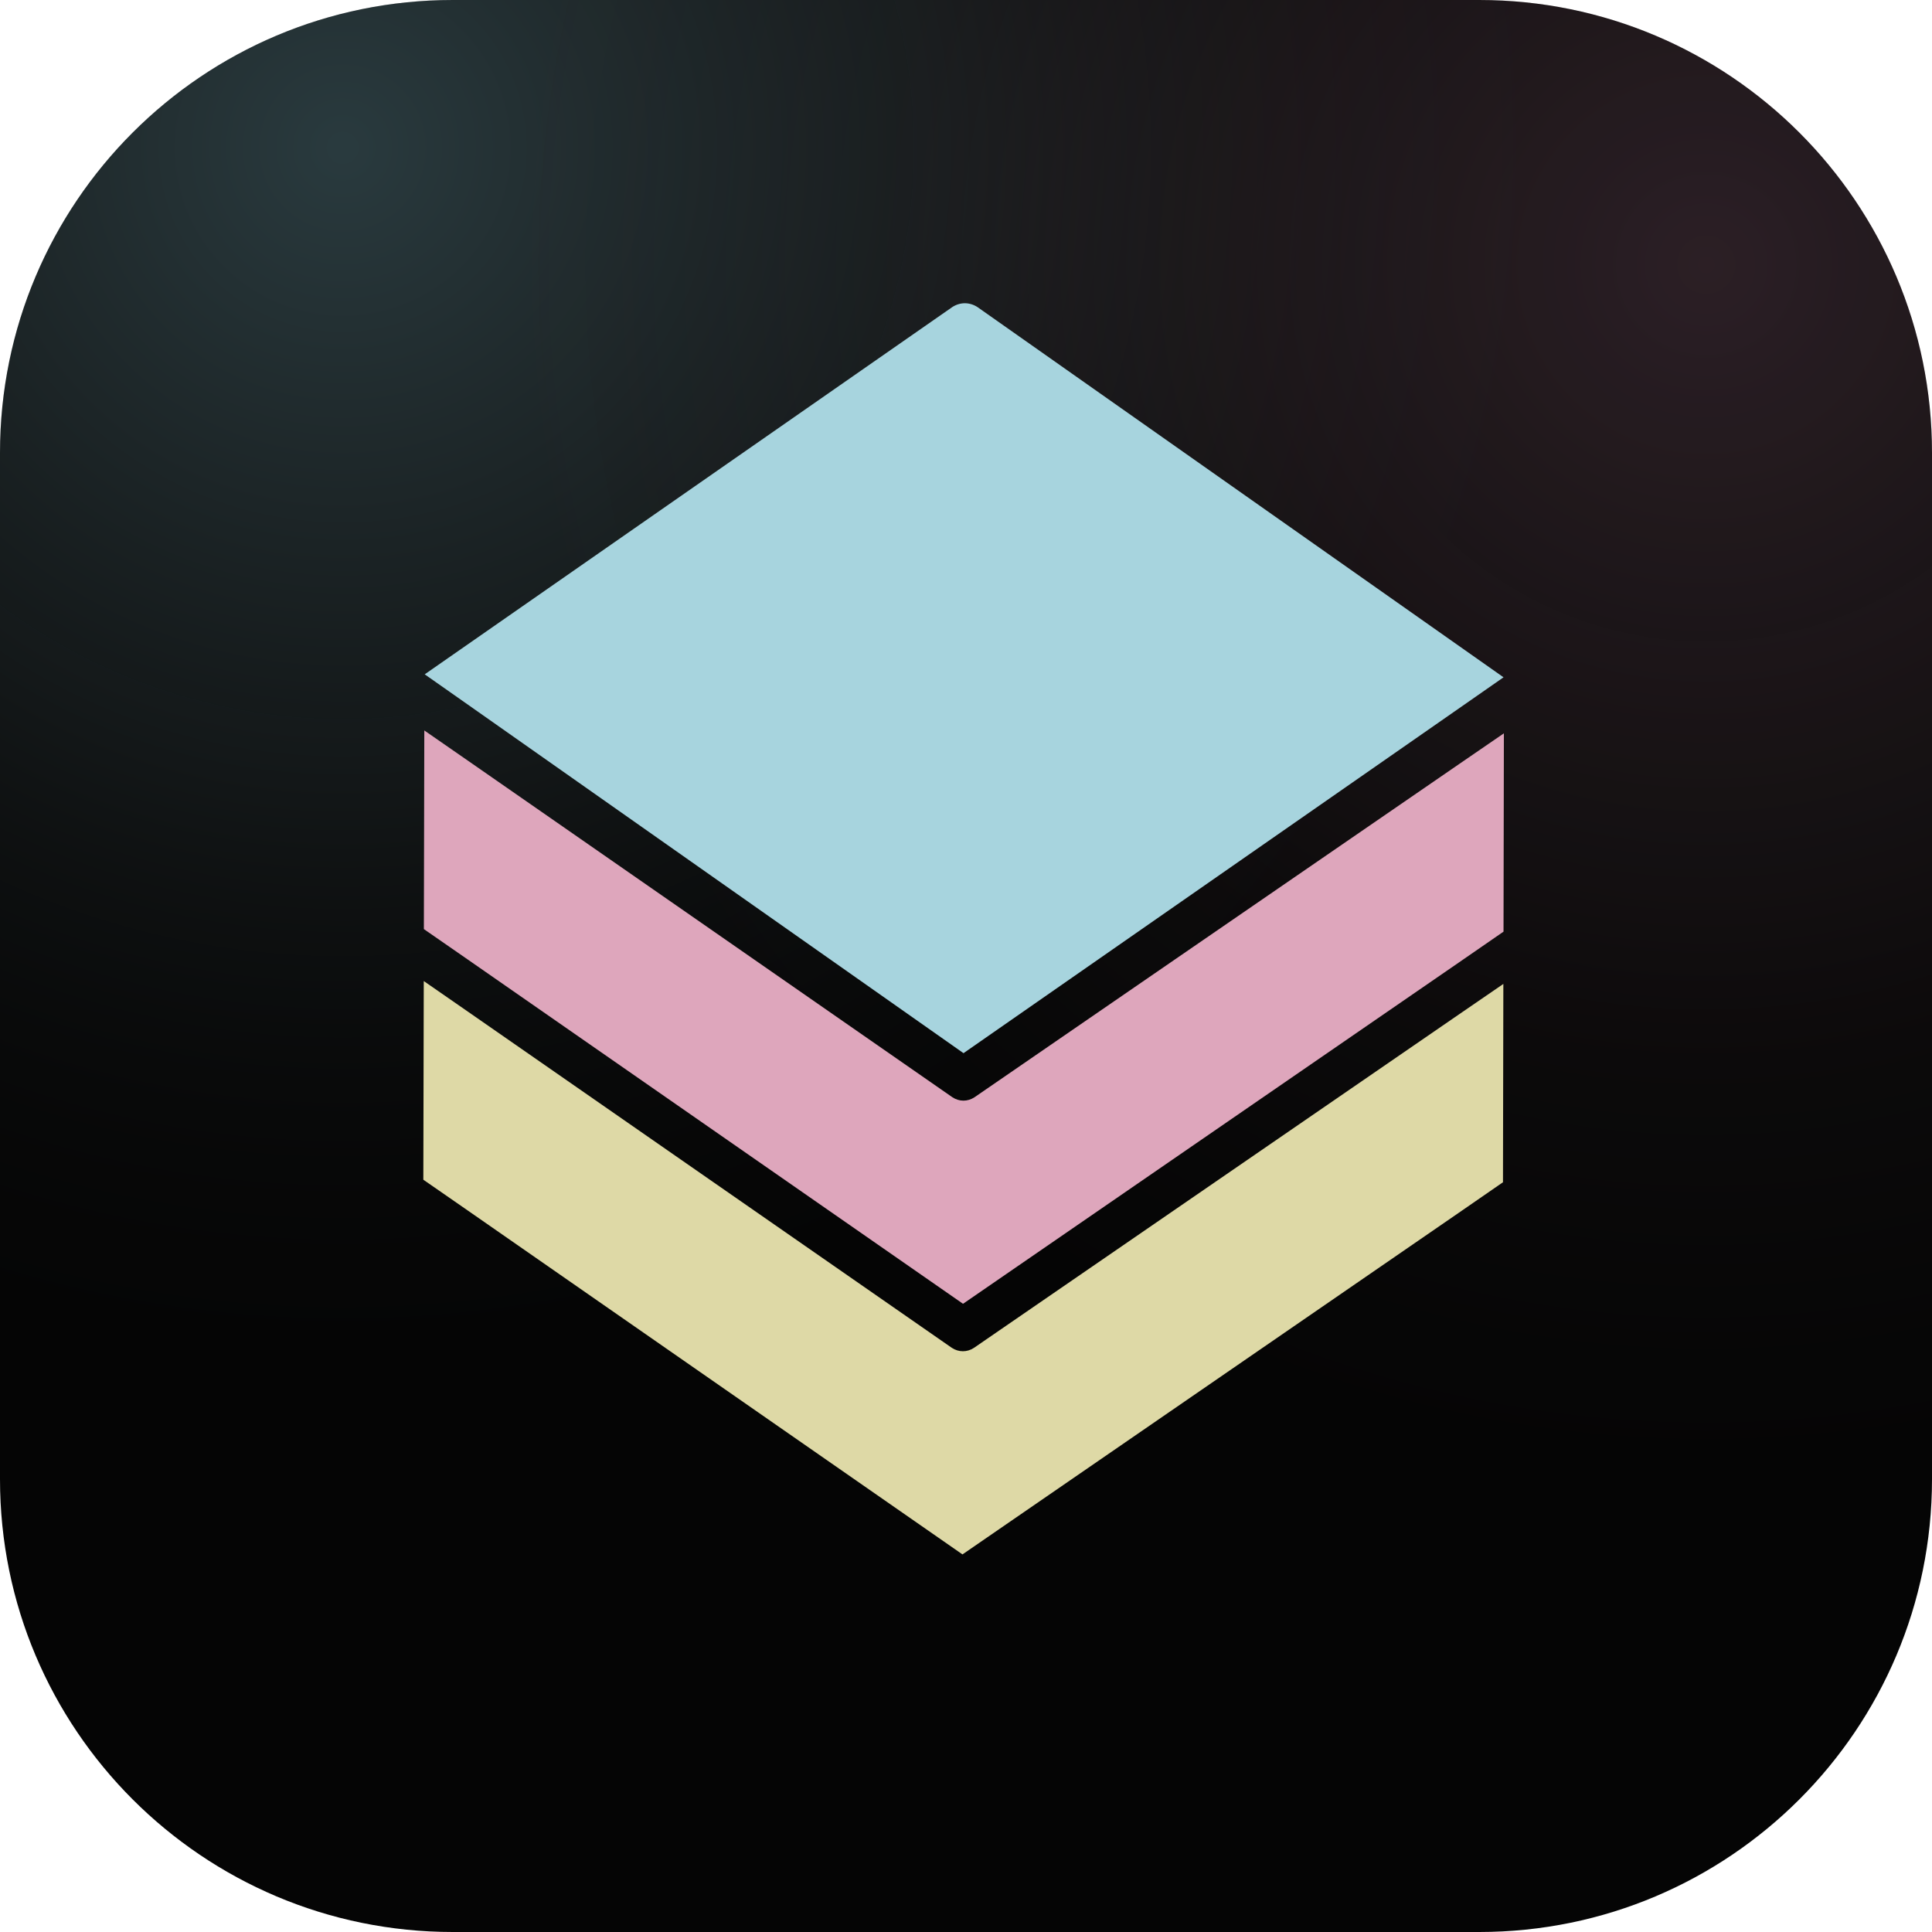
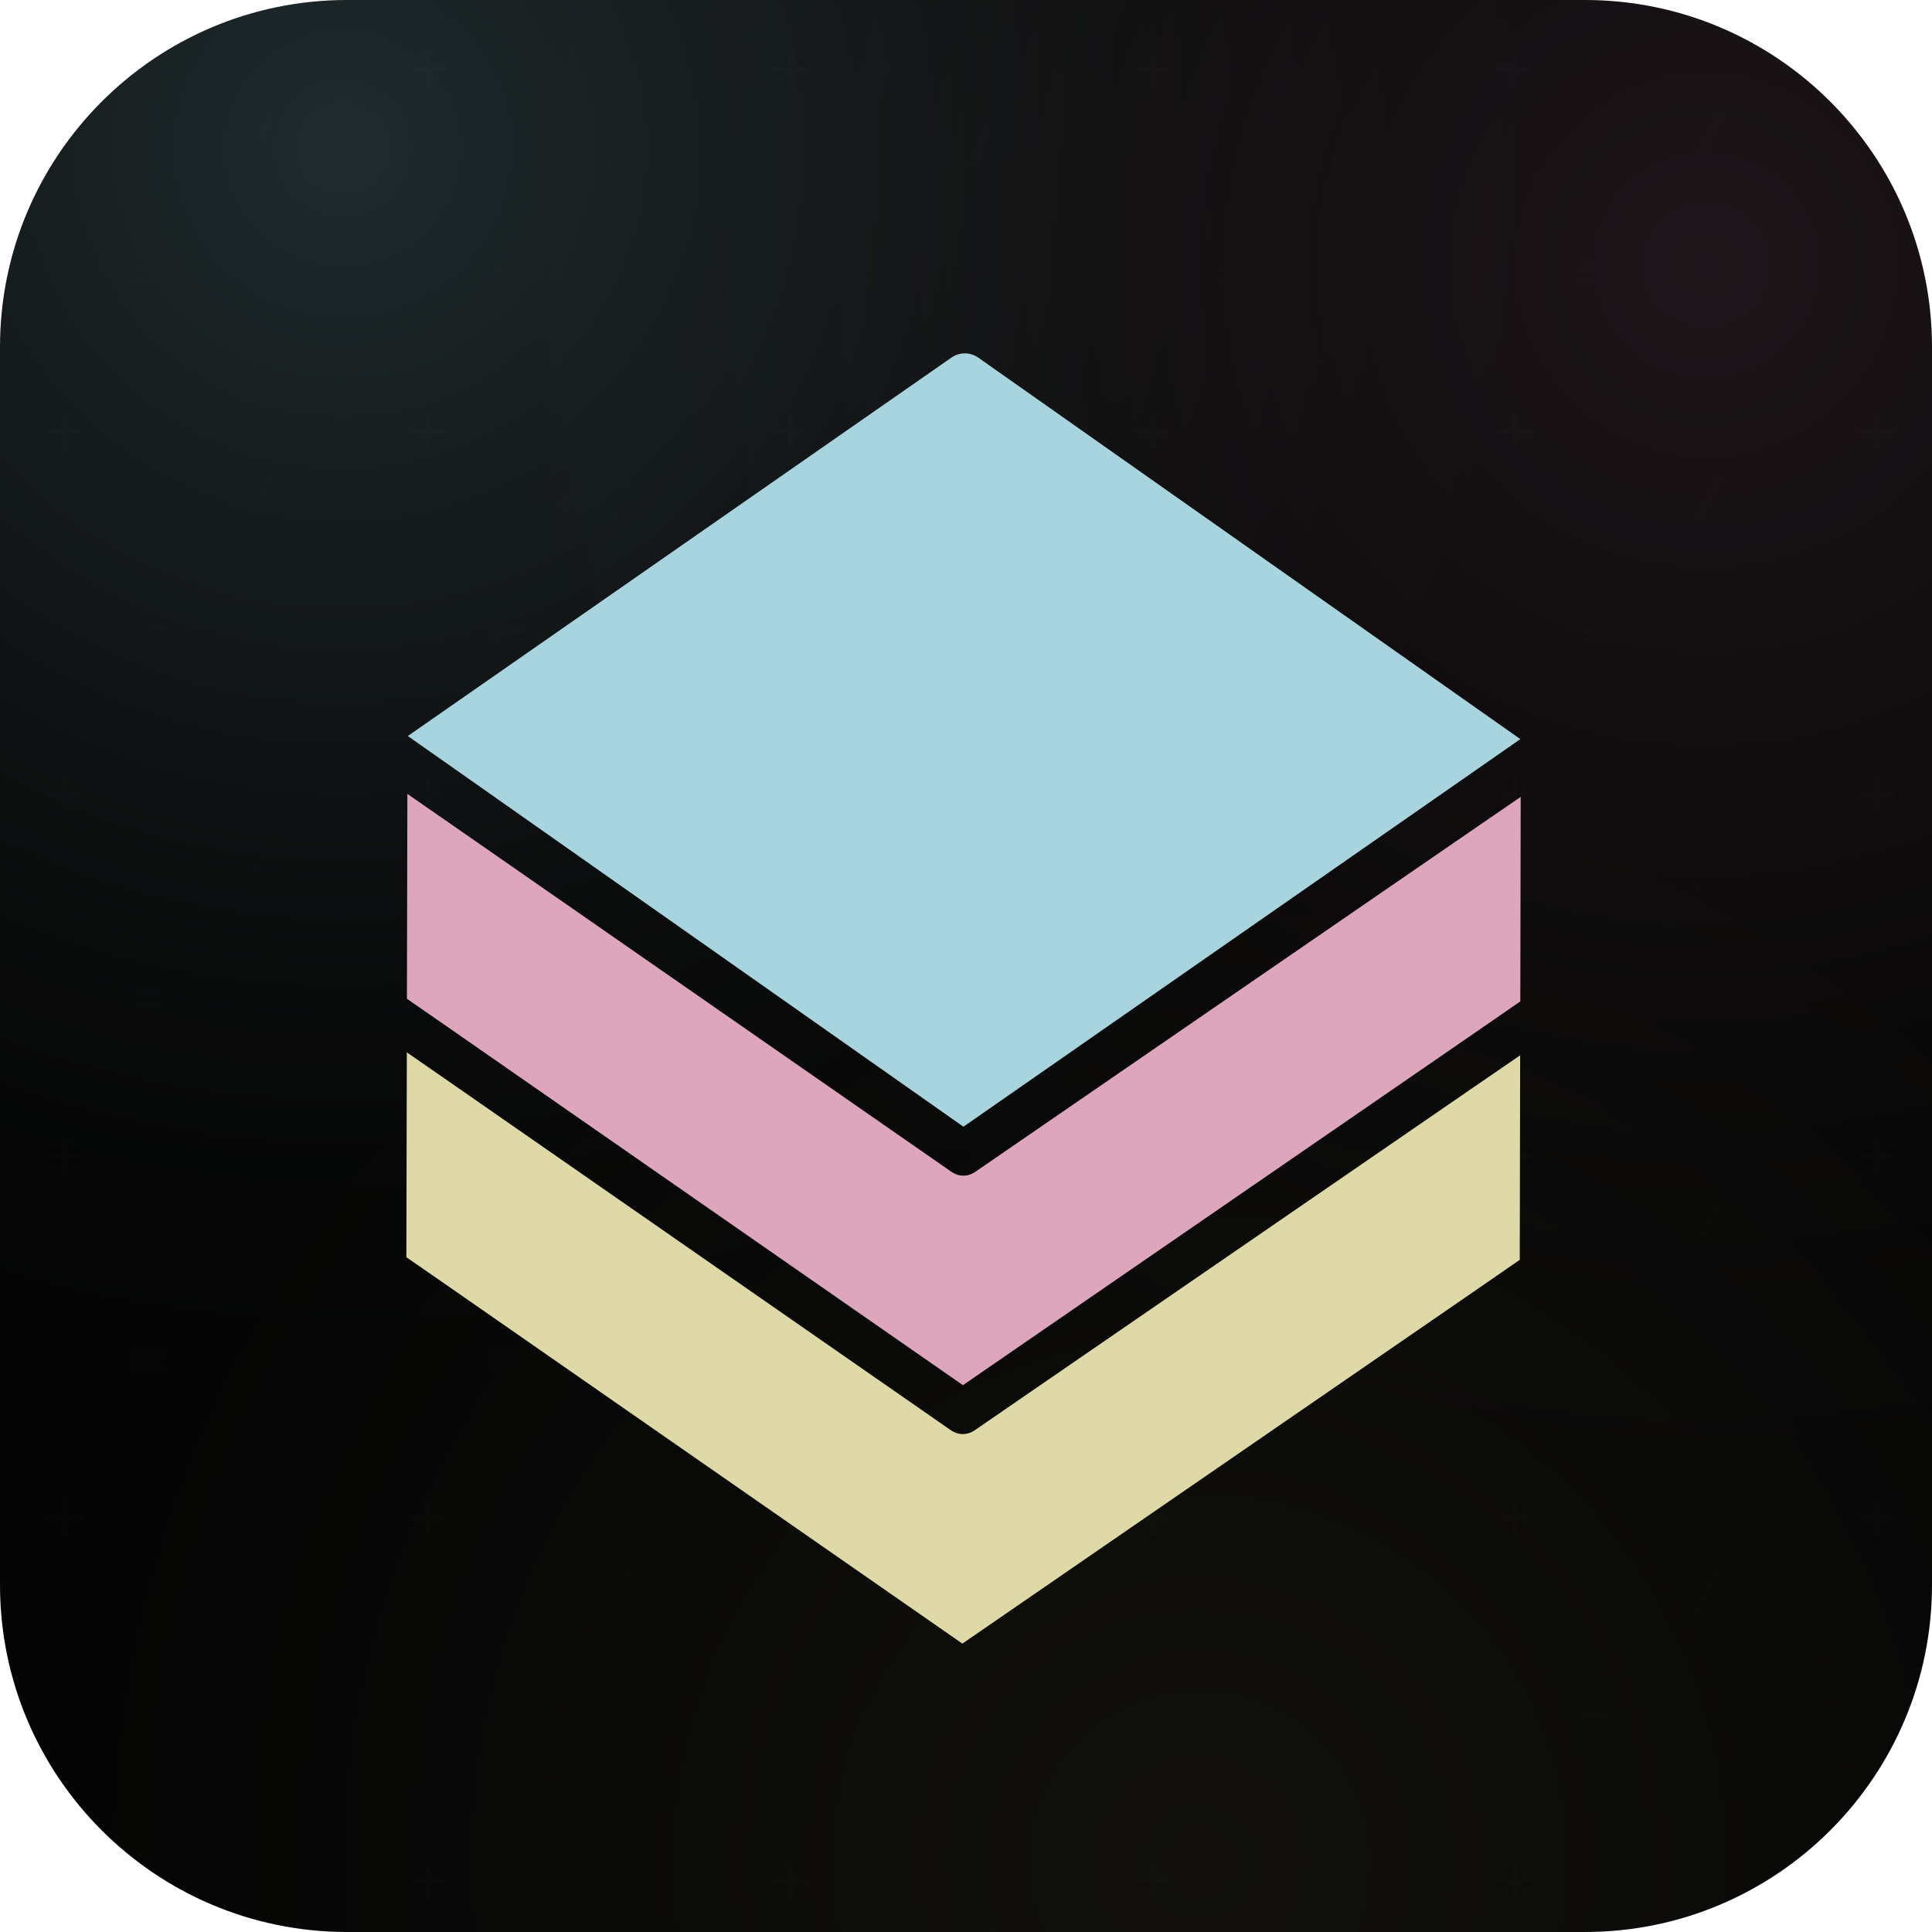
- <svg xmlns="http://www.w3.org/2000/svg" width="128" height="128" viewBox="0 0 128 128" fill="none">
+ <svg xmlns="http://www.w3.org/2000/svg" width="512" height="512" viewBox="0 0 512 512" fill="none">
  <defs>
    <radialGradient id="skyGlow" cx="18%" cy="8%" r="65%">
      <stop offset="0%" stop-color="#9CE3F4" stop-opacity=".24" />
      <stop offset="58%" stop-color="#A7D4DE" stop-opacity=".06" />
      <stop offset="100%" stop-color="#0A0A0B" stop-opacity="0" />
    </radialGradient>
    <radialGradient id="pinkGlow" cx="88%" cy="14%" r="66%">
      <stop offset="0%" stop-color="#F4A9CF" stop-opacity=".18" />
      <stop offset="58%" stop-color="#DEA6BC" stop-opacity=".045" />
      <stop offset="100%" stop-color="#0A0A0B" stop-opacity="0" />
    </radialGradient>
    <radialGradient id="goldGlow" cx="62%" cy="96%" r="68%">
      <stop offset="0%" stop-color="#EFE08C" stop-opacity=".12" />
      <stop offset="58%" stop-color="#DED9A6" stop-opacity=".035" />
      <stop offset="100%" stop-color="#0A0A0B" stop-opacity="0" />
    </radialGradient>
    <linearGradient id="brandLine" x1="0" y1="0" x2="1" y2="0">
      <stop offset="0%" stop-color="#A7D4DE" />
      <stop offset="50%" stop-color="#DEA6BC" />
      <stop offset="100%" stop-color="#DED9A6" />
    </linearGradient>
    <filter id="logoShadow" x="-60%" y="-60%" width="220%" height="220%">
      <feDropShadow dx="0" dy="22" stdDeviation="26" flood-color="#000000" flood-opacity=".45" />
      <feDropShadow dx="0" dy="0" stdDeviation="18" flood-color="#A7D4DE" flood-opacity=".16" />
    </filter>
    <filter id="softBlur" x="-20%" y="-20%" width="140%" height="140%">
      <feGaussianBlur stdDeviation="24" />
    </filter>
    <pattern id="glyphs" width="96" height="96" patternUnits="userSpaceOnUse">
      <text x="12" y="24" fill="rgba(255,255,255,.045)" font-size="18" font-family="ui-monospace, SFMono-Regular, Menlo, monospace">+</text>
      <text x="64" y="42" fill="rgba(255,255,255,.036)" font-size="16" font-family="ui-monospace, SFMono-Regular, Menlo, monospace">/</text>
      <text x="34" y="78" fill="rgba(255,255,255,.032)" font-size="17" font-family="ui-monospace, SFMono-Regular, Menlo, monospace">=</text>
    </pattern>
  </defs>
-   <rect width="128" height="128" rx="30" fill="#050505" />
-   <rect width="128" height="128" rx="30" fill="url(#skyGlow)" />
-   <rect width="128" height="128" rx="30" fill="url(#pinkGlow)" opacity=".9" />
-   <g transform="translate(28 20) scale(0.4210526)" opacity="1">
+   <rect width="512" height="512" rx="92" fill="#050505" />
+   <rect width="512" height="512" rx="92" fill="url(#skyGlow)" opacity=".72" />
+   <rect width="512" height="512" rx="92" fill="url(#pinkGlow)" opacity=".56" />
+   <rect width="512" height="512" rx="92" fill="url(#goldGlow)" opacity=".42" />
+   <rect width="512" height="512" rx="92" fill="url(#glyphs)" opacity=".16" />
+   <g transform="translate(107.5 93.26863) scale(1.736842)" opacity="1">
    <path d="M83.338 0.82L0.329 58.605L8.326 64.22L85.108 118.216L162.136 64.611L170.082 59.074L87.324 0.833C86.086 0.016 84.579 0.009 83.338 0.82Z" fill="#A7D4DE" />
    <path d="M86.835 125.155C85.75 125.866 84.431 125.863 83.349 125.146L7.219 72.256L0.265 67.436L0.196 98.694L7.151 103.514L85.031 157.652L163.105 103.911L170.078 99.095L170.137 67.889L163.164 72.674L86.835 125.155Z" fill="#DEA6BC" />
    <path d="M86.75 164.587C85.665 165.298 84.346 165.295 83.263 164.578L7.134 111.688L0.18 106.869L0.111 138.127L7.066 142.947L84.945 197.085L163.02 143.344L169.993 138.527L170.052 107.322L163.079 112.106L86.75 164.587Z" fill="#DED9A6" />
  </g>
</svg>
